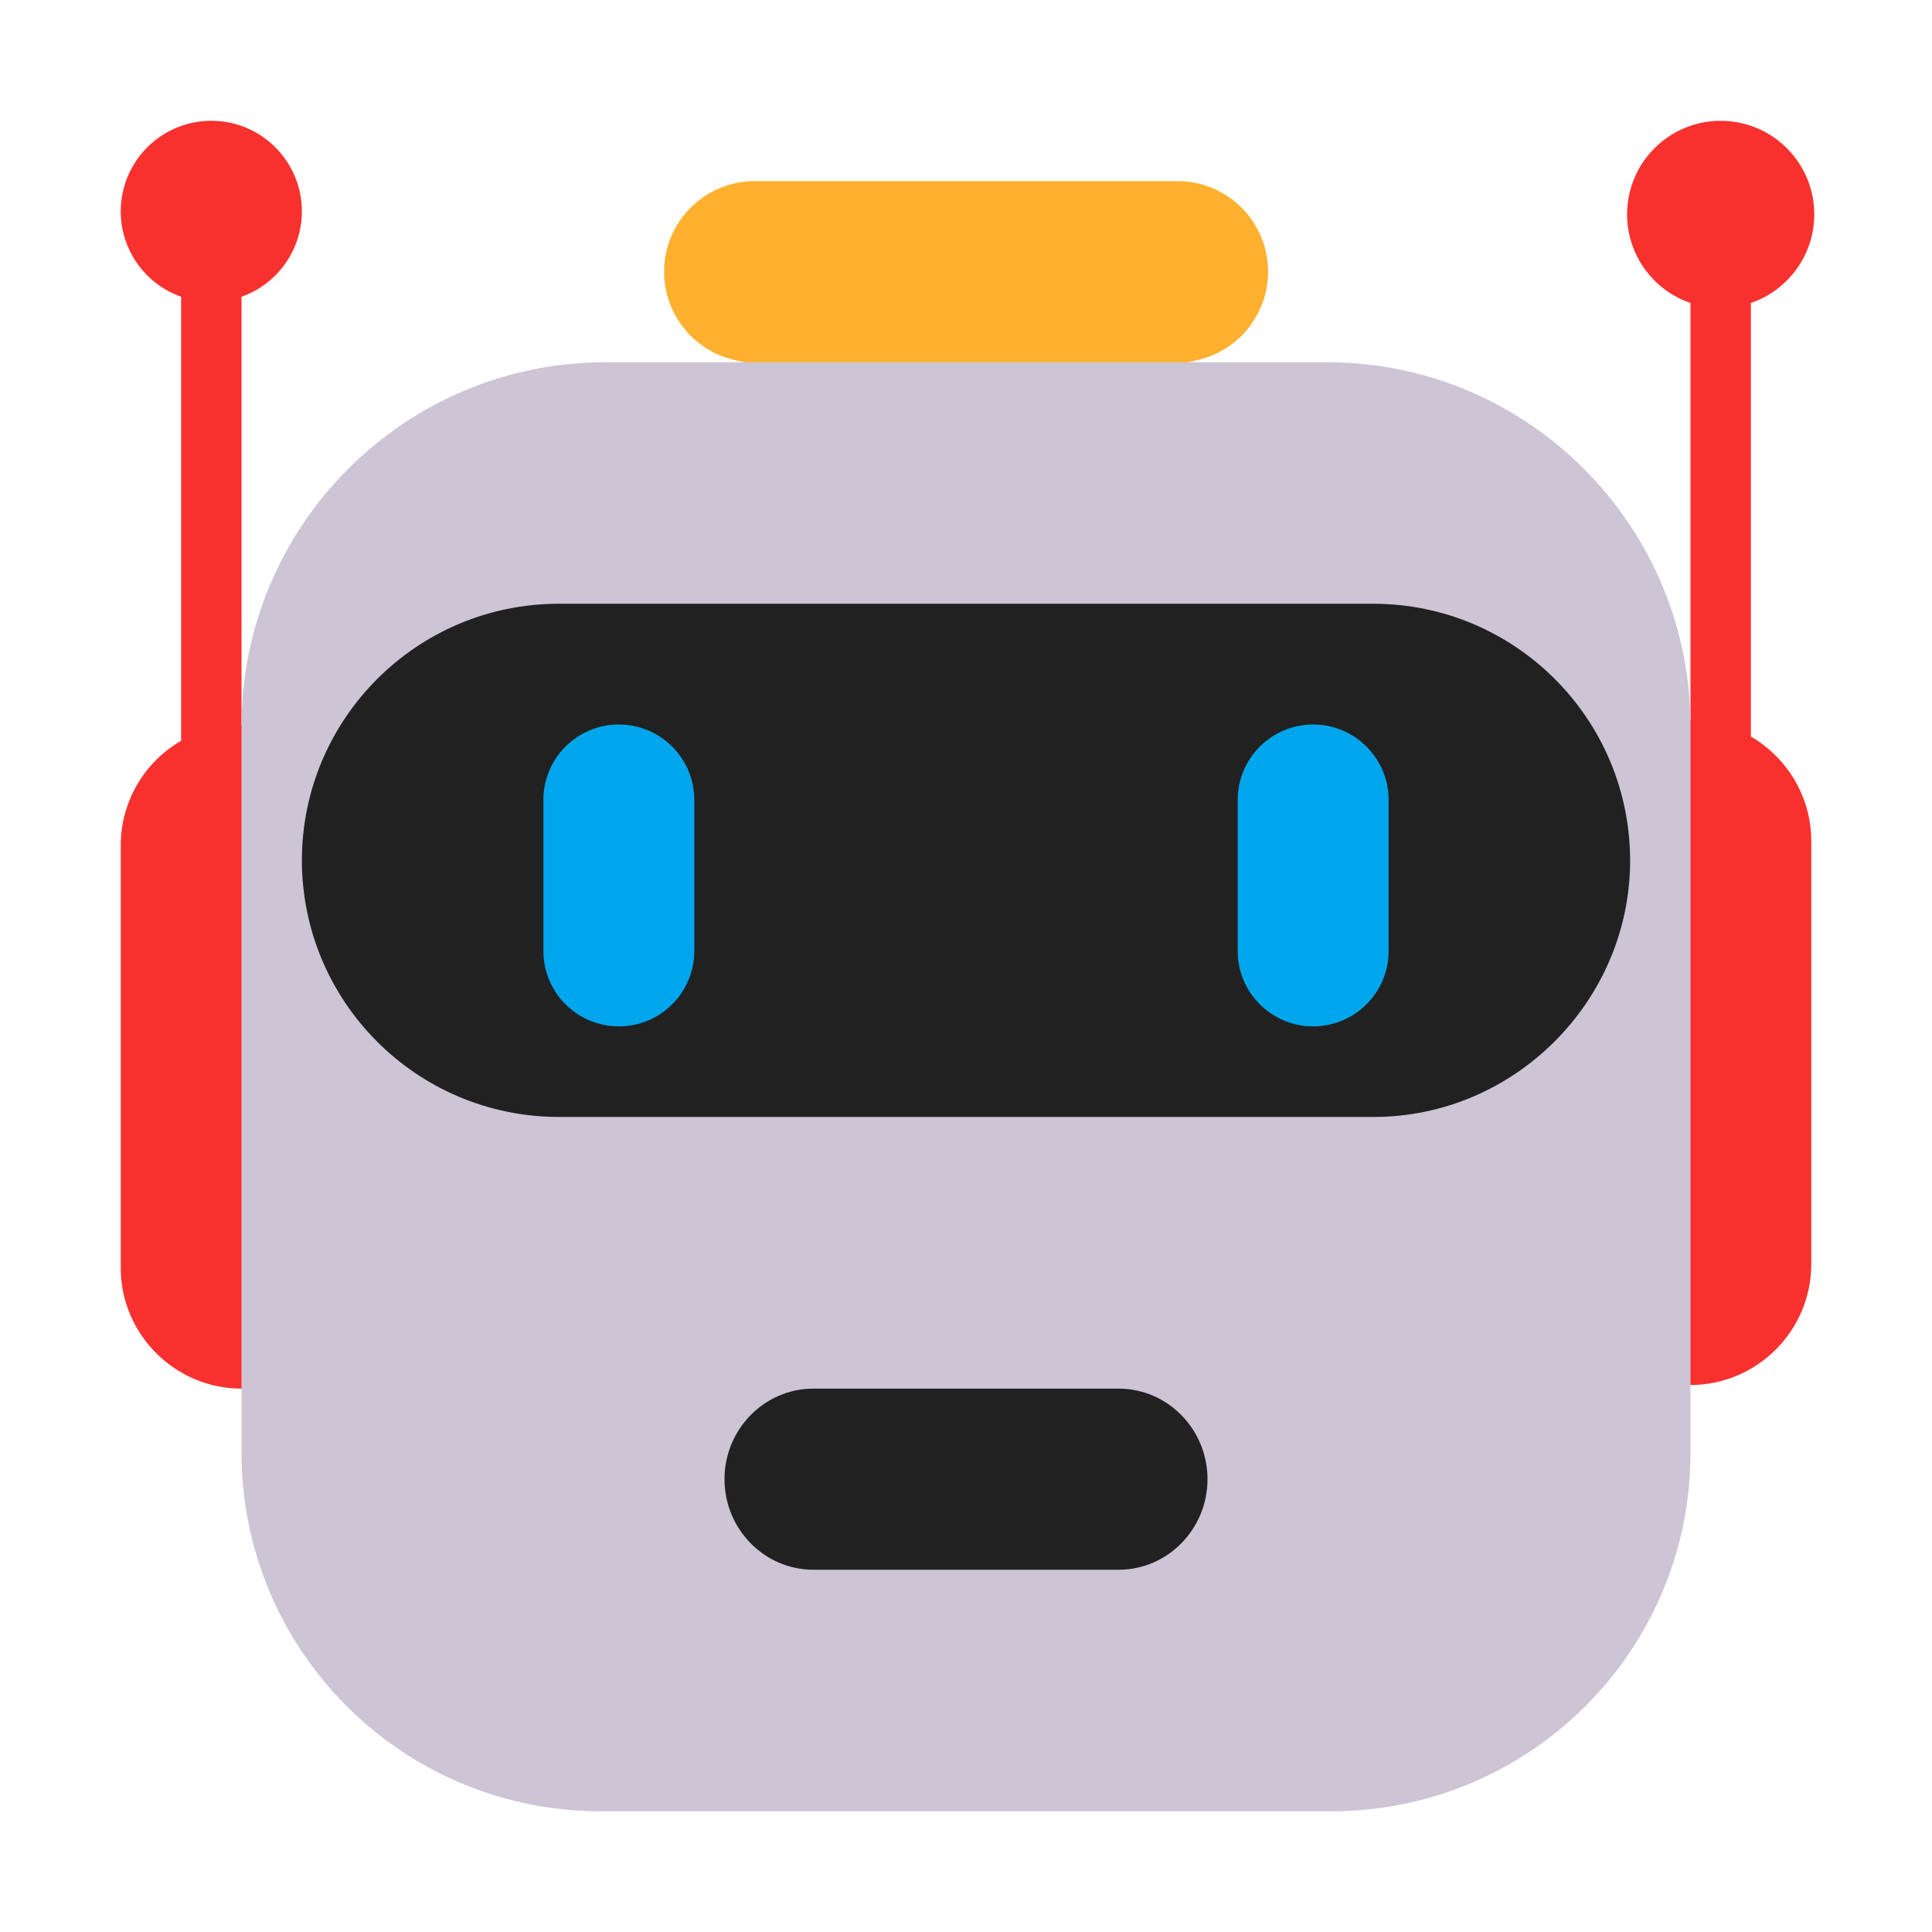
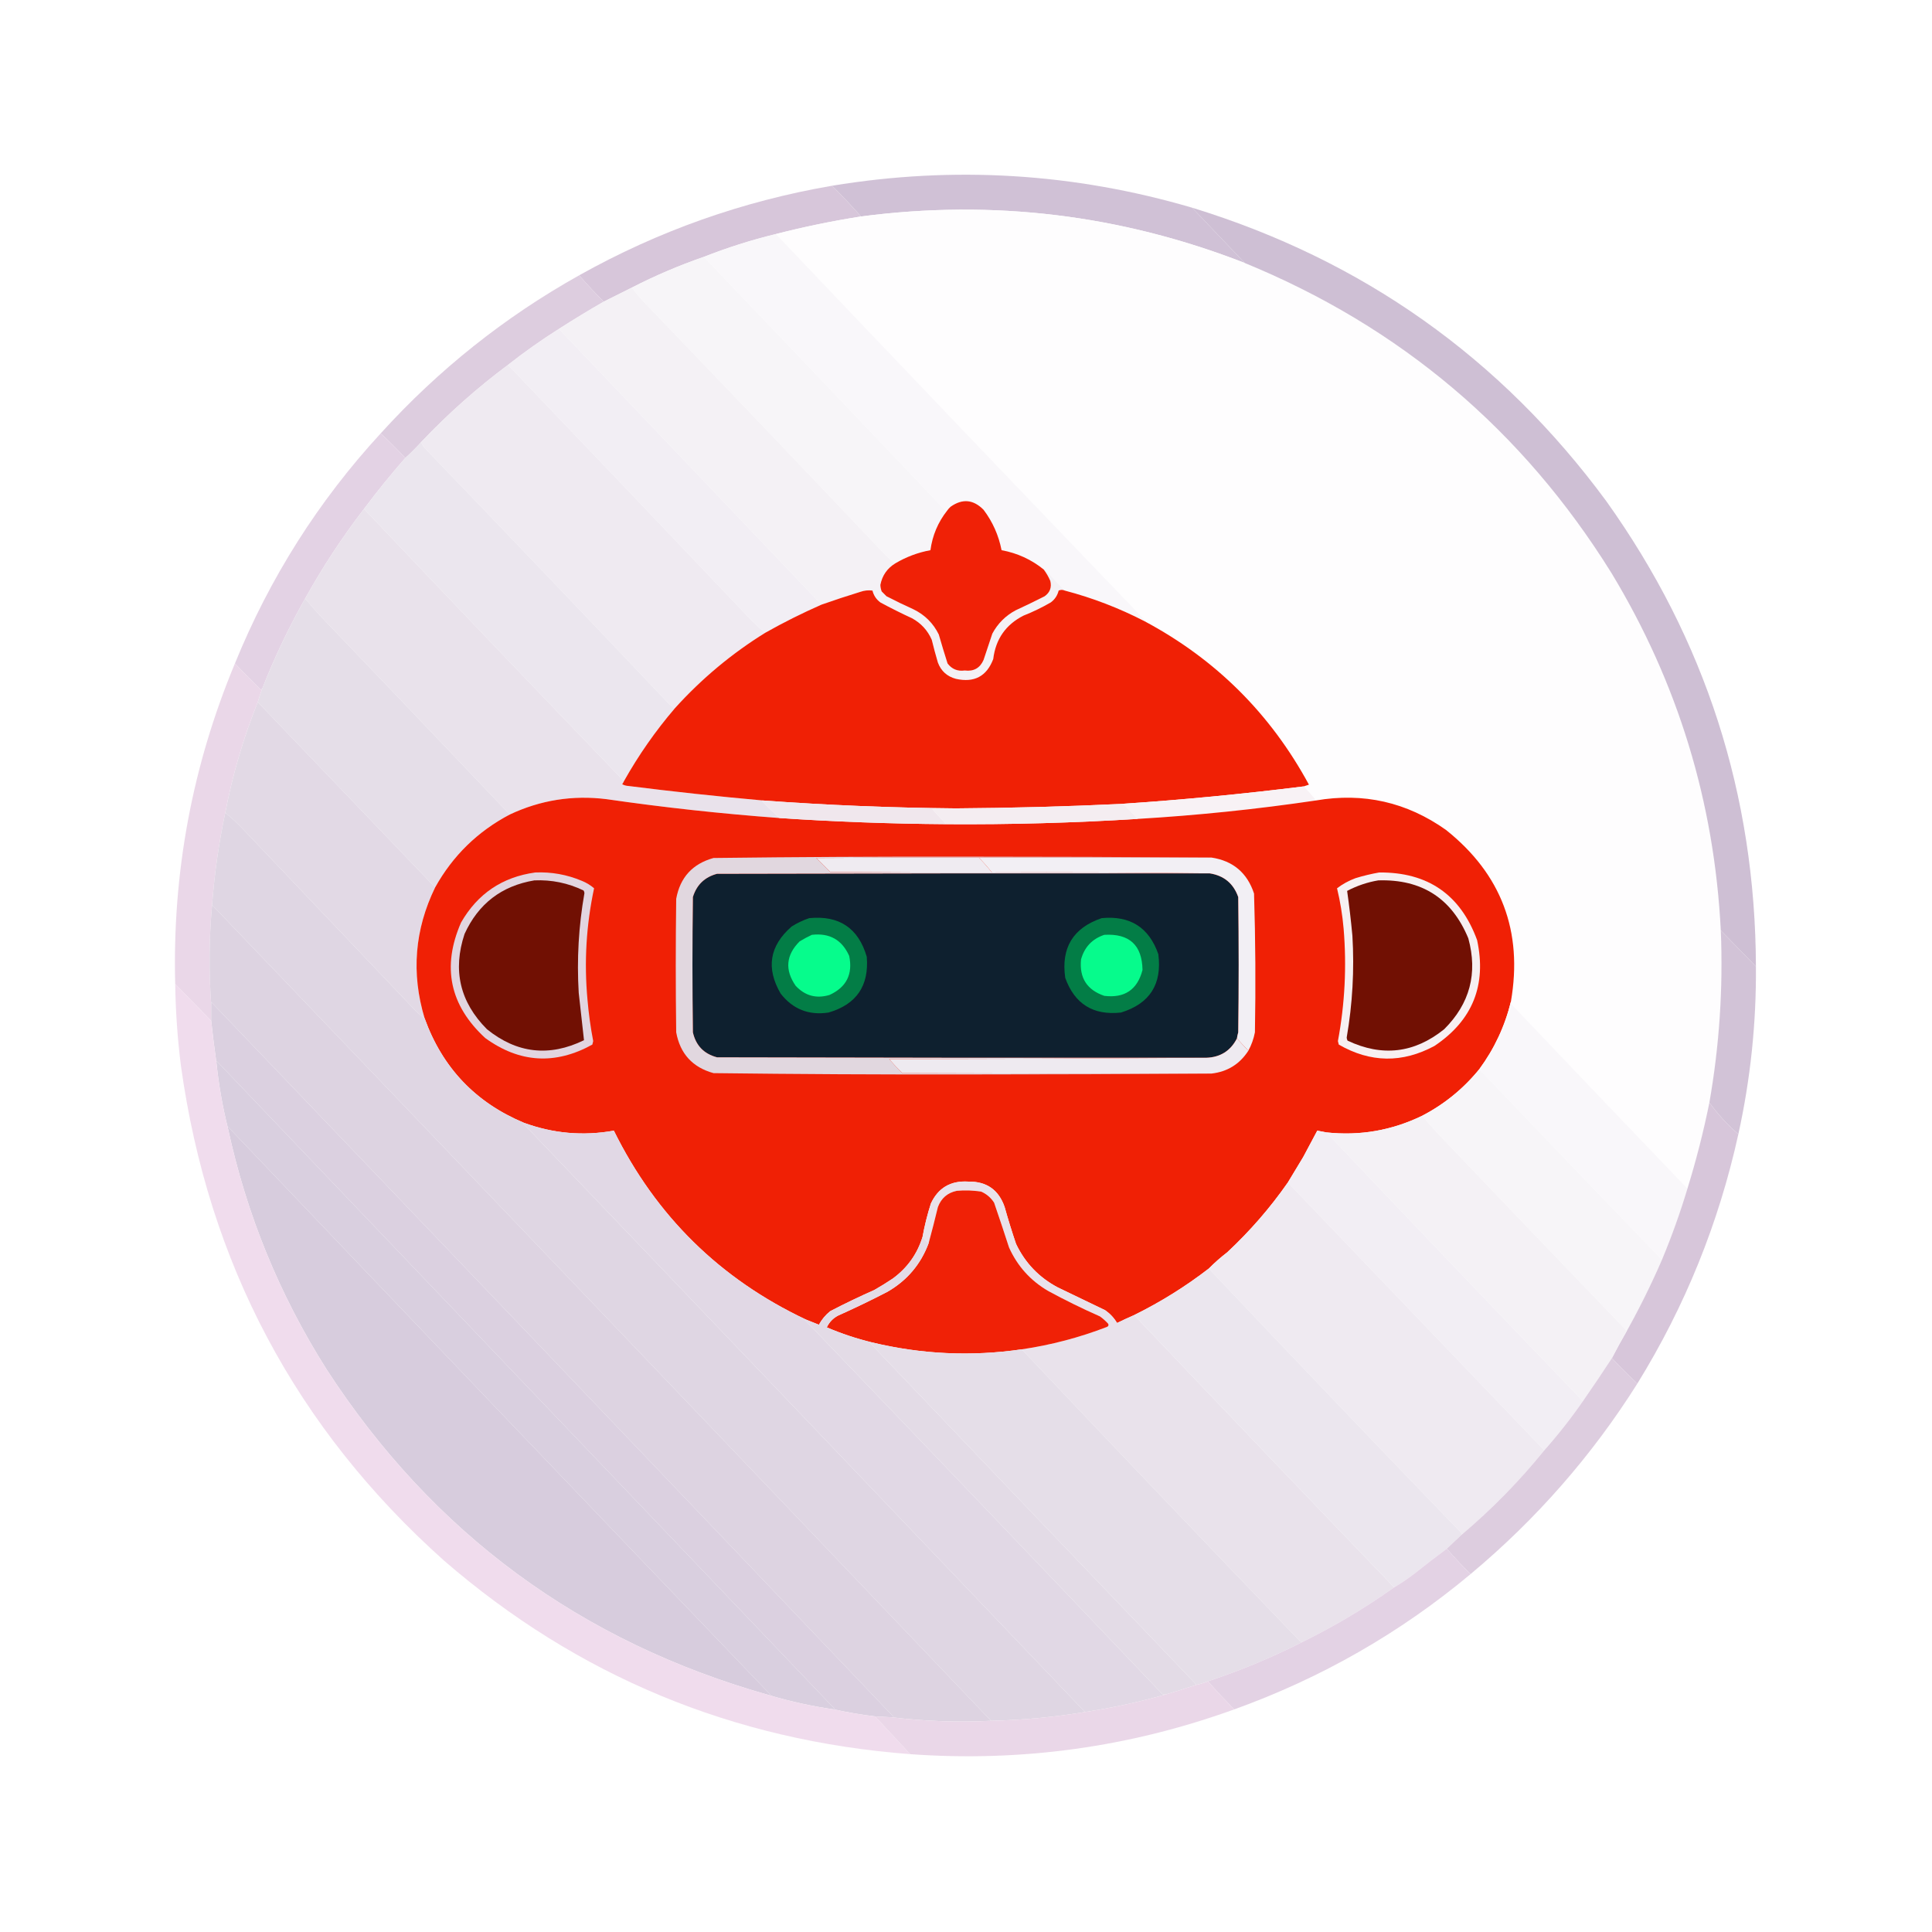
- <svg xmlns="http://www.w3.org/2000/svg" width="32" height="32" viewBox="0 0 32 32">
-   <g fill="none">
-     <path fill="#F8312F" d="M5 3.5a1.5 1.5 0 0 1-1 1.415V12l2.16 5.487L4 23c-1.1 0-2-.9-2-1.998v-7.004a2 2 0 0 1 1-1.728V4.915A1.5 1.5 0 1 1 5 3.5Zm25.05.05c0 .681-.44 1.26-1.05 1.468V12.2c.597.347 1 .994 1 1.73v7.01c0 1.1-.9 2-2 2l-2.94-5.68L28 11.93V5.018a1.55 1.55 0 1 1 2.05-1.468Z" />
-     <path fill="#FFB02E" d="M11 4.5A1.5 1.5 0 0 1 12.5 3h7a1.5 1.5 0 0 1 .43 2.938c-.277.082-.57.104-.847.186l-3.053.904l-3.12-.908c-.272-.08-.56-.1-.832-.18A1.5 1.5 0 0 1 11 4.5Z" />
-     <path fill="#CDC4D6" d="M22.05 30H9.95C6.66 30 4 27.34 4 24.05V12.03C4 8.7 6.7 6 10.03 6h11.95C25.3 6 28 8.7 28 12.03v12.03c0 3.28-2.66 5.94-5.95 5.94Z" />
-     <path fill="#212121" d="M9.247 18.5h13.506c2.33 0 4.247-1.919 4.247-4.25A4.257 4.257 0 0 0 22.753 10H9.247A4.257 4.257 0 0 0 5 14.25a4.257 4.257 0 0 0 4.247 4.25Zm4.225 7.5h5.056C19.34 26 20 25.326 20 24.5s-.66-1.5-1.472-1.5h-5.056C12.66 23 12 23.674 12 24.5s.66 1.5 1.472 1.5Z" />
-     <path fill="#00A6ED" d="M10.25 12C9.56 12 9 12.56 9 13.25v2.5a1.25 1.25 0 1 0 2.5 0v-2.5c0-.69-.56-1.25-1.25-1.25Zm11.5 0c-.69 0-1.25.56-1.25 1.25v2.5a1.25 1.25 0 1 0 2.5 0v-2.5c0-.69-.56-1.25-1.25-1.25Z" />
+ <svg xmlns="http://www.w3.org/2000/svg" version="1.1" width="2200px" height="2200px" style="shape-rendering:geometricPrecision; text-rendering:geometricPrecision; image-rendering:optimizeQuality; fill-rule:evenodd; clip-rule:evenodd">
+   <g>
+     <path style="opacity:0.99" fill="#d0c1d6" d="M 1357.5,236.5 C 1377.5,257.5 1397.5,278.5 1417.5,299.5C 1276.45,244.493 1130.78,226.827 980.5,246.5C 969.866,234.531 958.866,222.865 947.5,211.5C 1086.13,188.655 1222.8,196.988 1357.5,236.5 Z" />
+   </g>
+   <g>
+     <path style="opacity:0.989" fill="#d7c6da" d="M 947.5,211.5 C 958.866,222.865 969.866,234.531 980.5,246.5C 947.843,251.623 915.51,258.29 883.5,266.5C 855.468,273.334 828.135,282.001 801.5,292.5C 773.355,302.217 746.021,313.883 719.5,327.5C 708.833,332.833 698.167,338.167 687.5,343.5C 677.828,333.827 668.494,323.827 659.5,313.5C 749.553,263.036 845.553,229.036 947.5,211.5 Z" />
+   </g>
+   <g>
+     <path style="opacity:1" fill="#fefdfe" d="M 1417.5,299.5 C 1594.73,372.238 1733.9,489.904 1835,652.5C 1910.62,777.551 1952.12,913.217 1959.5,1059.5C 1962.21,1125.31 1957.88,1190.64 1946.5,1255.5C 1939.84,1288.51 1931.5,1321.17 1921.5,1353.5C 1854.53,1283.7 1787.7,1213.7 1721,1143.5C 1720.52,1142.55 1720.35,1141.55 1720.5,1140.5C 1734.33,1060.46 1709.66,995.293 1646.5,945C 1601.9,913.394 1552.57,902.228 1498.5,911.5C 1494.21,905.871 1489.54,900.537 1484.5,895.5C 1486.37,894.835 1488.37,894.169 1490.5,893.5C 1446.76,812.76 1384.43,750.76 1303.5,707.5C 1303.63,706.761 1303.46,706.094 1303,705.5C 1162.7,559.517 1022.87,413.184 883.5,266.5C 915.51,258.29 947.843,251.623 980.5,246.5C 1130.78,226.827 1276.45,244.493 1417.5,299.5 Z" />
+   </g>
+   <g>
+     <path style="opacity:0.986" fill="#cdbed3" d="M 1357.5,236.5 C 1551.7,296.131 1708.87,407.464 1829,570.5C 1941.98,728.635 1998.82,905.301 1999.5,1100.5C 1986.17,1086.83 1972.83,1073.17 1959.5,1059.5C 1952.12,913.217 1910.62,777.551 1835,652.5C 1733.9,489.904 1594.73,372.238 1417.5,299.5C 1397.5,278.5 1377.5,257.5 1357.5,236.5 Z" />
+   </g>
+   <g>
+     <path style="opacity:1" fill="#f9f7fa" d="M 883.5,266.5 C 1022.87,413.184 1162.7,559.517 1303,705.5C 1303.46,706.094 1303.63,706.761 1303.5,707.5C 1274.47,692.489 1244.14,680.823 1212.5,672.5C 1204.51,664.338 1196.67,656.005 1189,647.5C 1188.6,647.728 1188.43,648.062 1188.5,648.5C 1174.44,637.137 1158.44,629.803 1140.5,626.5C 1137.17,609.51 1130.33,594.177 1120,580.5C 1108.42,568.716 1095.92,567.55 1082.5,577C 1080.96,578.371 1079.63,579.871 1078.5,581.5C 1075.61,580.118 1073.11,578.118 1071,575.5C 981.328,480.995 891.494,386.661 801.5,292.5C 828.135,282.001 855.468,273.334 883.5,266.5 Z" />
+   </g>
+   <g>
+     <path style="opacity:1" fill="#f7f5f8" d="M 801.5,292.5 C 891.494,386.661 981.328,480.995 1071,575.5C 1073.11,578.118 1075.61,580.118 1078.5,581.5C 1068.1,594.694 1061.76,609.694 1059.5,626.5C 1045.25,629.138 1031.92,634.138 1019.5,641.5C 1013.93,637.433 1008.76,632.766 1004,627.5C 913.031,531.53 821.698,435.864 730,340.5C 726.263,336.273 722.763,331.94 719.5,327.5C 746.021,313.883 773.355,302.217 801.5,292.5 Z" />
+   </g>
+   <g>
+     <path style="opacity:0.987" fill="#ddccdf" d="M 659.5,313.5 C 668.494,323.827 677.828,333.827 687.5,343.5C 670.237,353.436 653.237,363.77 636.5,374.5C 616.427,387.196 597.094,400.862 578.5,415.5C 543.115,441.869 510.115,471.203 479.5,503.5C 473.86,509.806 467.86,515.806 461.5,521.5C 452.527,511.86 443.194,502.527 433.5,493.5C 499.251,421.041 574.584,361.041 659.5,313.5 Z" />
+   </g>
+   <g>
+     <path style="opacity:1" fill="#f4f1f5" d="M 719.5,327.5 C 722.763,331.94 726.263,336.273 730,340.5C 821.698,435.864 913.031,531.53 1004,627.5C 1008.76,632.766 1013.93,637.433 1019.5,641.5C 1010.25,647.167 1004.58,655.333 1002.5,666C 1002.57,668.591 1003.07,671.091 1004,673.5C 1005.83,675.333 1007.67,677.167 1009.5,679C 1019.68,684.256 1030.01,689.256 1040.5,694C 1053.24,700.281 1062.74,709.781 1069,722.5C 1072.18,733.574 1075.52,744.574 1079,755.5C 1083.9,761.968 1090.4,764.635 1098.5,763.5C 1108.76,764.791 1115.93,760.791 1120,751.5C 1123.33,741.483 1126.67,731.483 1130,721.5C 1136.17,710 1145,701.167 1156.5,695C 1167.62,689.852 1178.62,684.519 1189.5,679C 1195.61,674.667 1197.78,668.834 1196,661.5C 1194.01,656.845 1191.51,652.511 1188.5,648.5C 1188.43,648.062 1188.6,647.728 1189,647.5C 1196.67,656.005 1204.51,664.338 1212.5,672.5C 1210.14,671.425 1207.81,671.425 1205.5,672.5C 1204.12,678.085 1201.12,682.585 1196.5,686C 1186.55,691.763 1176.21,696.763 1165.5,701C 1145.27,711.265 1133.77,727.765 1131,750.5C 1123.52,770.16 1109.36,777.66 1088.5,773C 1078.5,770.33 1071.66,764.163 1068,754.5C 1065.46,745.909 1063.12,737.242 1061,728.5C 1056.28,717.778 1048.78,709.611 1038.5,704C 1026.29,698.377 1014.29,692.377 1002.5,686C 997.875,682.585 994.875,678.085 993.5,672.5C 988.807,671.863 984.14,672.363 979.5,674C 964.699,678.545 950.032,683.378 935.5,688.5C 835.833,583.833 736.167,479.167 636.5,374.5C 653.237,363.77 670.237,353.436 687.5,343.5C 698.167,338.167 708.833,332.833 719.5,327.5 Z" />
+   </g>
+   <g>
+     <path style="opacity:1" fill="#f2eef4" d="M 636.5,374.5 C 736.167,479.167 835.833,583.833 935.5,688.5C 913.617,698.108 892.283,708.775 871.5,720.5C 864.59,715.096 858.09,709.096 852,702.5C 760.994,606.661 669.828,510.995 578.5,415.5C 597.094,400.862 616.427,387.196 636.5,374.5 Z" />
+   </g>
+   <g>
+     <path style="opacity:1" fill="#efeaf1" d="M 578.5,415.5 C 669.828,510.995 760.994,606.661 852,702.5C 858.09,709.096 864.59,715.096 871.5,720.5C 833.246,744.175 798.912,772.842 768.5,806.5C 764.598,804.107 761.098,801.107 758,797.5C 666.698,701.197 575.031,605.197 483,509.5C 481.579,507.595 480.412,505.595 479.5,503.5C 510.115,471.203 543.115,441.869 578.5,415.5 Z" />
+   </g>
+   <g>
+     <path style="opacity:0.987" fill="#e3d1e4" d="M 433.5,493.5 C 443.194,502.527 452.527,511.86 461.5,521.5C 445.075,540.254 429.409,559.587 414.5,579.5C 389.694,611.752 367.361,645.752 347.5,681.5C 328.777,714.615 312.444,748.948 298.5,784.5C 297.883,784.611 297.383,784.944 297,785.5C 286.937,775.605 277.104,765.605 267.5,755.5C 307.279,657.855 362.613,570.522 433.5,493.5 Z" />
+   </g>
+   <g>
+     <path style="opacity:1" fill="#ebe6ee" d="M 479.5,503.5 C 480.412,505.595 481.579,507.595 483,509.5C 575.031,605.197 666.698,701.197 758,797.5C 761.098,801.107 764.598,804.107 768.5,806.5C 746.457,832.244 727.124,859.91 710.5,889.5C 611.496,786.496 512.83,683.163 414.5,579.5C 429.409,559.587 445.075,540.254 461.5,521.5C 467.86,515.806 473.86,509.806 479.5,503.5 Z" />
+   </g>
+   <g>
+     <path style="opacity:1" fill="#f02106" d="M 1188.5,648.5 C 1191.51,652.511 1194.01,656.845 1196,661.5C 1197.78,668.834 1195.61,674.667 1189.5,679C 1178.62,684.519 1167.62,689.852 1156.5,695C 1145,701.167 1136.17,710 1130,721.5C 1126.67,731.483 1123.33,741.483 1120,751.5C 1115.93,760.791 1108.76,764.791 1098.5,763.5C 1090.4,764.635 1083.9,761.968 1079,755.5C 1075.52,744.574 1072.18,733.574 1069,722.5C 1062.74,709.781 1053.24,700.281 1040.5,694C 1030.01,689.256 1019.68,684.256 1009.5,679C 1007.67,677.167 1005.83,675.333 1004,673.5C 1003.07,671.091 1002.57,668.591 1002.5,666C 1004.58,655.333 1010.25,647.167 1019.5,641.5C 1031.92,634.138 1045.25,629.138 1059.5,626.5C 1061.76,609.694 1068.1,594.694 1078.5,581.5C 1079.63,579.871 1080.96,578.371 1082.5,577C 1095.92,567.55 1108.42,568.716 1120,580.5C 1130.33,594.177 1137.17,609.51 1140.5,626.5C 1158.44,629.803 1174.44,637.137 1188.5,648.5 Z" />
+   </g>
+   <g>
+     <path style="opacity:1" fill="#e9e2eb" d="M 414.5,579.5 C 512.83,683.163 611.496,786.496 710.5,889.5C 709.972,890.721 709.305,891.887 708.5,893C 710.623,894.194 712.957,894.86 715.5,895C 766.547,901.445 817.547,906.945 868.5,911.5C 868.062,911.435 867.728,911.601 867.5,912C 874.14,918.81 880.806,925.31 887.5,931.5C 821.581,926.639 755.914,919.472 690.5,910C 652.104,905.246 615.437,911.079 580.5,927.5C 508.537,851.702 436.371,776.036 364,700.5C 358.268,694.275 352.768,687.942 347.5,681.5C 367.361,645.752 389.694,611.752 414.5,579.5 Z" />
+   </g>
+   <g>
+     <path style="opacity:1" fill="#f02005" d="M 1212.5,672.5 C 1244.14,680.823 1274.47,692.489 1303.5,707.5C 1384.43,750.76 1446.76,812.76 1490.5,893.5C 1488.37,894.169 1486.37,894.835 1484.5,895.5C 1414.9,904.221 1345.23,910.888 1275.5,915.5C 1213.2,918.436 1150.87,920.103 1088.5,920.5C 1015.23,919.88 941.894,916.88 868.5,911.5C 817.547,906.945 766.547,901.445 715.5,895C 712.957,894.86 710.623,894.194 708.5,893C 709.305,891.887 709.972,890.721 710.5,889.5C 727.124,859.91 746.457,832.244 768.5,806.5C 798.912,772.842 833.246,744.175 871.5,720.5C 892.283,708.775 913.617,698.108 935.5,688.5C 950.032,683.378 964.699,678.545 979.5,674C 984.14,672.363 988.807,671.863 993.5,672.5C 994.875,678.085 997.875,682.585 1002.5,686C 1014.29,692.377 1026.29,698.377 1038.5,704C 1048.78,709.611 1056.28,717.778 1061,728.5C 1063.12,737.242 1065.46,745.909 1068,754.5C 1071.66,764.163 1078.5,770.33 1088.5,773C 1109.36,777.66 1123.52,770.16 1131,750.5C 1133.77,727.765 1145.27,711.265 1165.5,701C 1176.21,696.763 1186.55,691.763 1196.5,686C 1201.12,682.585 1204.12,678.085 1205.5,672.5C 1207.81,671.425 1210.14,671.425 1212.5,672.5 Z" />
+   </g>
+   <g>
+     <path style="opacity:1" fill="#e5dee8" d="M 347.5,681.5 C 352.768,687.942 358.268,694.275 364,700.5C 436.371,776.036 508.537,851.702 580.5,927.5C 543.937,946.729 515.604,974.396 495.5,1010.5C 428.167,940.167 360.833,869.833 293.5,799.5C 294.965,794.438 296.632,789.438 298.5,784.5C 312.444,748.948 328.777,714.615 347.5,681.5 Z" />
+   </g>
+   <g>
+     <path style="opacity:1" fill="#e2d9e5" d="M 293.5,799.5 C 360.833,869.833 428.167,940.167 495.5,1010.5C 472.109,1058.56 468.109,1108.23 483.5,1159.5C 478.53,1156.07 473.697,1151.74 469,1146.5C 405.333,1079.5 341.667,1012.5 278,945.5C 271.244,938.239 264.078,931.572 256.5,925.5C 264.84,882.105 277.173,840.105 293.5,799.5 Z" />
+   </g>
+   <g>
+     <path style="opacity:0.99" fill="#ead7e8" d="M 267.5,755.5 C 277.104,765.605 286.937,775.605 297,785.5C 297.383,784.944 297.883,784.611 298.5,784.5C 296.632,789.438 294.965,794.438 293.5,799.5C 277.173,840.105 264.84,882.105 256.5,925.5C 249.172,960.128 244.172,995.128 241.5,1030.5C 238.067,1068.29 237.734,1105.96 240.5,1143.5C 240.5,1149.83 240.5,1156.17 240.5,1162.5C 226.833,1148.5 213.167,1134.5 199.5,1120.5C 196.199,993.972 218.865,872.305 267.5,755.5 Z" />
+   </g>
+   <g>
+     <path style="opacity:1" fill="#f8f2f5" d="M 1484.5,895.5 C 1489.54,900.537 1494.21,905.871 1498.5,911.5C 1431.17,921.466 1363.51,928.466 1295.5,932.5C 1290.37,926.869 1285.04,921.369 1279.5,916C 1278.21,915.51 1276.87,915.343 1275.5,915.5C 1345.23,910.888 1414.9,904.221 1484.5,895.5 Z" />
+   </g>
+   <g>
+     <path style="opacity:1" fill="#f02005" d="M 887.5,931.5 C 950.761,935.728 1014.09,938.061 1077.5,938.5C 1150.24,939.003 1222.9,937.003 1295.5,932.5C 1363.51,928.466 1431.17,921.466 1498.5,911.5C 1552.57,902.228 1601.9,913.394 1646.5,945C 1709.66,995.293 1734.33,1060.46 1720.5,1140.5C 1713.65,1168.53 1701.65,1194.2 1684.5,1217.5C 1666.44,1239.68 1644.77,1257.35 1619.5,1270.5C 1585.05,1287.25 1548.72,1293.59 1510.5,1289.5C 1507,1288.87 1503.5,1288.2 1500,1287.5C 1494.67,1297.5 1489.33,1307.5 1484,1317.5C 1478.14,1327.22 1472.31,1336.89 1466.5,1346.5C 1446.47,1375.26 1423.47,1401.76 1397.5,1426C 1390.05,1431.71 1383.05,1437.88 1376.5,1444.5C 1350.04,1464.91 1321.71,1482.58 1291.5,1497.5C 1284.95,1500.36 1278.45,1503.36 1272,1506.5C 1268.55,1500.71 1264.05,1495.88 1258.5,1492C 1240.53,1483.35 1222.53,1474.68 1204.5,1466C 1183.22,1454.72 1167.39,1438.22 1157,1416.5C 1152.29,1402.64 1147.96,1388.64 1144,1374.5C 1137.26,1354.87 1123.43,1345.2 1102.5,1345.5C 1082.47,1344.3 1068.31,1352.64 1060,1370.5C 1056.01,1382.98 1052.84,1395.64 1050.5,1408.5C 1044.45,1428.06 1033.12,1443.89 1016.5,1456C 1009.67,1460.58 1002.67,1464.92 995.5,1469C 978.559,1476.47 961.892,1484.47 945.5,1493C 940.117,1497.25 935.783,1502.42 932.5,1508.5C 927.476,1506.49 922.476,1504.49 917.5,1502.5C 819.795,1456.3 746.962,1384.63 699,1287.5C 664.044,1293.76 629.878,1290.76 596.5,1278.5C 541.394,1255.39 503.727,1215.73 483.5,1159.5C 468.109,1108.23 472.109,1058.56 495.5,1010.5C 515.604,974.396 543.937,946.729 580.5,927.5C 615.437,911.079 652.104,905.246 690.5,910C 755.914,919.472 821.581,926.639 887.5,931.5 Z" />
+   </g>
+   <g>
+     <path style="opacity:1" fill="#f0e7ed" d="M 868.5,911.5 C 941.894,916.88 1015.23,919.88 1088.5,920.5C 1079.49,920.334 1070.49,920.5 1061.5,921C 1066.67,927.003 1072,932.837 1077.5,938.5C 1014.09,938.061 950.761,935.728 887.5,931.5C 880.806,925.31 874.14,918.81 867.5,912C 867.728,911.601 868.062,911.435 868.5,911.5 Z" />
+   </g>
+   <g>
+     <path style="opacity:1" fill="#f4edf1" d="M 1275.5,915.5 C 1276.87,915.343 1278.21,915.51 1279.5,916C 1285.04,921.369 1290.37,926.869 1295.5,932.5C 1222.9,937.003 1150.24,939.003 1077.5,938.5C 1072,932.837 1066.67,927.003 1061.5,921C 1070.49,920.5 1079.49,920.334 1088.5,920.5C 1150.87,920.103 1213.2,918.436 1275.5,915.5 Z" />
+   </g>
+   <g>
+     <path style="opacity:1" fill="#dfd6e3" d="M 256.5,925.5 C 264.078,931.572 271.244,938.239 278,945.5C 341.667,1012.5 405.333,1079.5 469,1146.5C 473.697,1151.74 478.53,1156.07 483.5,1159.5C 503.727,1215.73 541.394,1255.39 596.5,1278.5C 596.062,1278.43 595.728,1278.6 595.5,1279C 809.037,1502.37 1022.37,1725.87 1235.5,1949.5C 1200.09,1955.36 1164.42,1958.69 1128.5,1959.5C 833.17,1649.5 537.504,1339.84 241.5,1030.5C 244.172,995.128 249.172,960.128 256.5,925.5 Z" />
+   </g>
+   <g>
+     <path style="opacity:1" fill="#efebf1" d="M 1114.5,976.5 C 1119.87,981.87 1124.87,987.537 1129.5,993.5C 1068.17,993.667 1006.83,993.5 945.5,993C 940.167,987.667 934.833,982.333 929.5,977C 991.166,976.5 1052.83,976.333 1114.5,976.5 Z" />
+   </g>
+   <g>
+     <path style="opacity:1" fill="#0e202f" d="M 1377.5,994.5 C 1393.73,997.029 1404.56,1006.03 1410,1021.5C 1410.67,1072.83 1410.67,1124.17 1410,1175.5C 1409.34,1177.81 1408.84,1180.15 1408.5,1182.5C 1401.26,1196.63 1389.59,1203.97 1373.5,1204.5C 1187.83,1204.67 1002.17,1204.5 816.5,1204C 801.555,1200.06 792.389,1190.56 789,1175.5C 788.333,1124.17 788.333,1072.83 789,1021.5C 793.265,1007.57 802.432,998.735 816.5,995C 1003.5,994.5 1190.5,994.333 1377.5,994.5 Z" />
+   </g>
+   <g>
+     <path style="opacity:1" fill="#ddd3e1" d="M 241.5,1030.5 C 537.504,1339.84 833.17,1649.5 1128.5,1959.5C 1090.59,1961.35 1052.92,1960.02 1015.5,1955.5C 1016.24,1955.63 1016.91,1955.46 1017.5,1955C 759.031,1683.53 500.198,1412.36 241,1141.5C 240.536,1142.09 240.369,1142.76 240.5,1143.5C 237.734,1105.96 238.067,1068.29 241.5,1030.5 Z" />
+   </g>
+   <g>
+     <path style="opacity:1" fill="#037d46" d="M 921.5,1045.5 C 955.629,1042.16 977.462,1056.83 987,1089.5C 989.728,1122.56 975.228,1143.73 943.5,1153C 921.051,1156.41 902.885,1149.24 889,1131.5C 872.05,1102.48 876.217,1076.98 901.5,1055C 907.863,1050.98 914.53,1047.82 921.5,1045.5 Z" />
+   </g>
+   <g>
+     <path style="opacity:1" fill="#037d46" d="M 1254.5,1045.5 C 1286.85,1042.39 1308.35,1056.05 1319,1086.5C 1323.44,1120.7 1309.27,1142.87 1276.5,1153C 1244.89,1156.45 1223.72,1143.29 1213,1113.5C 1208.11,1079.26 1221.94,1056.59 1254.5,1045.5 Z" />
+   </g>
+   <g>
+     <path style="opacity:1" fill="#f2eff4" d="M 1114.5,976.5 C 1202.83,976.5 1291.17,976.5 1379.5,976.5C 1404.06,980.225 1420.23,993.892 1428,1017.5C 1429.64,1070.13 1429.97,1122.8 1429,1175.5C 1427.58,1182.92 1425.08,1189.92 1421.5,1196.5C 1417.19,1191.86 1412.86,1187.19 1408.5,1182.5C 1408.84,1180.15 1409.34,1177.81 1410,1175.5C 1410.67,1124.17 1410.67,1072.83 1410,1021.5C 1404.56,1006.03 1393.73,997.029 1377.5,994.5C 1295,993.501 1212.34,993.167 1129.5,993.5C 1124.87,987.537 1119.87,981.87 1114.5,976.5 Z" />
+   </g>
+   <g>
+     <path style="opacity:0.991" fill="#d2c3d7" d="M 1959.5,1059.5 C 1972.83,1073.17 1986.17,1086.83 1999.5,1100.5C 2000.01,1164.94 1993.34,1228.61 1979.5,1291.5C 1967,1280.67 1956,1268.67 1946.5,1255.5C 1957.88,1190.64 1962.21,1125.31 1959.5,1059.5 Z" />
+   </g>
+   <g>
+     <path style="opacity:1" fill="#06fc8c" d="M 924.5,1064.5 C 944.638,1062.18 958.805,1070.18 967,1088.5C 971.302,1109.4 963.802,1124.23 944.5,1133C 929.459,1137.43 916.625,1133.93 906,1122.5C 893.494,1104.4 894.994,1087.57 910.5,1072C 915.101,1069.2 919.768,1066.7 924.5,1064.5 Z" />
+   </g>
+   <g>
+     <path style="opacity:1" fill="#06fb8c" d="M 1257.5,1064.5 C 1286,1062.84 1300.5,1076.17 1301,1104.5C 1295.18,1126.97 1280.68,1136.8 1257.5,1134C 1237.71,1127.26 1228.87,1113.43 1231,1092.5C 1234.92,1078.41 1243.75,1069.08 1257.5,1064.5 Z" />
+   </g>
+   <g>
+     <path style="opacity:1" fill="#e2d5e0" d="M 609.5,993.5 C 627.905,992.723 645.572,995.89 662.5,1003C 667.702,1005.09 672.369,1007.93 676.5,1011.5C 667.542,1053.41 665.042,1095.74 669,1138.5C 670.328,1154.29 672.495,1169.95 675.5,1185.5C 675.167,1186.83 674.833,1188.17 674.5,1189.5C 632.202,1212.86 591.535,1210.36 552.5,1182C 512.12,1144.77 502.953,1100.93 525,1050.5C 543.877,1017.65 572.043,998.651 609.5,993.5 Z" />
+   </g>
+   <g>
+     <path style="opacity:1" fill="#711003" d="M 608.5,1002.5 C 628.12,1001.66 646.787,1005.49 664.5,1014C 665.081,1014.89 665.415,1015.89 665.5,1017C 658.891,1054.56 656.724,1092.39 659,1130.5C 661.005,1148.54 663.005,1166.54 665,1184.5C 625.465,1203.74 588.631,1199.57 554.5,1172C 523.736,1141.11 515.236,1104.94 529,1063.5C 544.728,1029.06 571.228,1008.73 608.5,1002.5 Z" />
+   </g>
+   <g>
+     <path style="opacity:1" fill="#dbd0e0" d="M 1015.5,1955.5 C 1009.16,1955.23 1002.83,1954.9 996.5,1954.5C 980.586,1952.56 964.92,1949.9 949.5,1946.5C 949.938,1946.57 950.272,1946.4 950.5,1946C 716,1700.17 481.5,1454.33 247,1208.5C 246.536,1209.09 246.369,1209.76 246.5,1210.5C 244.244,1194.63 242.244,1178.63 240.5,1162.5C 240.5,1156.17 240.5,1149.83 240.5,1143.5C 240.369,1142.76 240.536,1142.09 241,1141.5C 500.198,1412.36 759.031,1683.53 1017.5,1955C 1016.91,1955.46 1016.24,1955.63 1015.5,1955.5 Z" />
+   </g>
+   <g>
+     <path style="opacity:1" fill="#f7f0f2" d="M 1570.5,993.5 C 1625.85,993.046 1663.02,1018.71 1682,1070.5C 1693.03,1121.77 1676.86,1161.93 1633.5,1191C 1596.85,1210.75 1560.52,1210.25 1524.5,1189.5C 1524.17,1188.17 1523.83,1186.83 1523.5,1185.5C 1531.42,1143.14 1533.59,1100.47 1530,1057.5C 1528.66,1041.96 1526.16,1026.63 1522.5,1011.5C 1528.86,1006.65 1535.86,1002.82 1543.5,1000C 1552.49,997.24 1561.49,995.074 1570.5,993.5 Z" />
+   </g>
+   <g>
+     <path style="opacity:1" fill="#711003" d="M 1569.5,1002.5 C 1619.03,1000.99 1653.19,1022.99 1672,1068.5C 1682.9,1108.41 1673.73,1142.91 1644.5,1172C 1610.59,1199.31 1573.92,1203.64 1534.5,1185C 1533.9,1183.94 1533.57,1182.77 1533.5,1181.5C 1540.14,1143.11 1542.31,1104.44 1540,1065.5C 1538.4,1048.4 1536.4,1031.4 1534,1014.5C 1545.3,1008.57 1557.13,1004.57 1569.5,1002.5 Z" />
+   </g>
+   <g>
+     <path style="opacity:1" fill="#f9f7fa" d="M 1720.5,1140.5 C 1720.35,1141.55 1720.52,1142.55 1721,1143.5C 1787.7,1213.7 1854.53,1283.7 1921.5,1353.5C 1913.22,1381.02 1903.55,1408.02 1892.5,1434.5C 1822.95,1362.4 1753.61,1290.07 1684.5,1217.5C 1701.65,1194.2 1713.65,1168.53 1720.5,1140.5 Z" />
+   </g>
+   <g>
+     <path style="opacity:1" fill="#e1d7df" d="M 1379.5,976.5 C 1291.17,976.5 1202.83,976.5 1114.5,976.5C 1052.83,976.333 991.166,976.5 929.5,977C 934.833,982.333 940.167,987.667 945.5,993C 1006.83,993.5 1068.17,993.667 1129.5,993.5C 1212.34,993.167 1295,993.501 1377.5,994.5C 1190.5,994.333 1003.5,994.5 816.5,995C 802.432,998.735 793.265,1007.57 789,1021.5C 788.333,1072.83 788.333,1124.17 789,1175.5C 792.389,1190.56 801.555,1200.06 816.5,1204C 1002.17,1204.5 1187.83,1204.67 1373.5,1204.5C 1253.33,1205.33 1133,1205.83 1012.5,1206C 1017.27,1211.52 1022.27,1216.86 1027.5,1222C 1144.83,1222.5 1262.17,1222.67 1379.5,1222.5C 1286,1223.17 1192.33,1223.5 1098.5,1223.5C 1003.13,1223.66 907.799,1223.16 812.5,1222C 788.616,1215.41 774.449,1199.91 770,1175.5C 769.333,1124.83 769.333,1074.17 770,1023.5C 774.438,999.133 788.605,983.633 812.5,977C 907.799,975.839 1003.13,975.339 1098.5,975.5C 1192.33,975.5 1286,975.833 1379.5,976.5 Z" />
+   </g>
+   <g>
+     <path style="opacity:1" fill="#eeeaf0" d="M 1408.5,1182.5 C 1412.86,1187.19 1417.19,1191.86 1421.5,1196.5C 1411.67,1211.75 1397.67,1220.42 1379.5,1222.5C 1262.17,1222.67 1144.83,1222.5 1027.5,1222C 1022.27,1216.86 1017.27,1211.52 1012.5,1206C 1133,1205.83 1253.33,1205.33 1373.5,1204.5C 1389.59,1203.97 1401.26,1196.63 1408.5,1182.5 Z" />
+   </g>
+   <g>
+     <path style="opacity:1" fill="#d9cfdf" d="M 949.5,1946.5 C 924.668,1942.94 900.334,1937.6 876.5,1930.5C 876.938,1930.57 877.272,1930.4 877.5,1930C 671.302,1714.8 465.469,1499.3 260,1283.5C 259.601,1283.73 259.435,1284.06 259.5,1284.5C 253.459,1260.26 249.126,1235.59 246.5,1210.5C 246.369,1209.76 246.536,1209.09 247,1208.5C 481.5,1454.33 716,1700.17 950.5,1946C 950.272,1946.4 949.938,1946.57 949.5,1946.5 Z" />
+   </g>
+   <g>
+     <path style="opacity:1" fill="#f7f5f8" d="M 1684.5,1217.5 C 1753.61,1290.07 1822.95,1362.4 1892.5,1434.5C 1880.48,1462.21 1867.14,1489.21 1852.5,1515.5C 1780.53,1440.7 1708.7,1365.7 1637,1290.5C 1630.94,1283.94 1625.1,1277.28 1619.5,1270.5C 1644.77,1257.35 1666.44,1239.68 1684.5,1217.5 Z" />
+   </g>
+   <g>
+     <path style="opacity:0.989" fill="#d7c6da" d="M 1946.5,1255.5 C 1956,1268.67 1967,1280.67 1979.5,1291.5C 1957.18,1392.83 1918.85,1487.49 1864.5,1575.5C 1854.47,1566.14 1844.81,1556.47 1835.5,1546.5C 1840.9,1536.03 1846.57,1525.7 1852.5,1515.5C 1867.14,1489.21 1880.48,1462.21 1892.5,1434.5C 1903.55,1408.02 1913.22,1381.02 1921.5,1353.5C 1931.5,1321.17 1939.84,1288.51 1946.5,1255.5 Z" />
+   </g>
+   <g>
+     <path style="opacity:1" fill="#f4f1f5" d="M 1619.5,1270.5 C 1625.1,1277.28 1630.94,1283.94 1637,1290.5C 1708.7,1365.7 1780.53,1440.7 1852.5,1515.5C 1846.57,1525.7 1840.9,1536.03 1835.5,1546.5C 1824.76,1562.97 1813.76,1579.3 1802.5,1595.5C 1704.83,1493.83 1607.5,1391.83 1510.5,1289.5C 1548.72,1293.59 1585.05,1287.25 1619.5,1270.5 Z" />
+   </g>
+   <g>
+     <path style="opacity:1" fill="#e1d8e5" d="M 596.5,1278.5 C 629.878,1290.76 664.044,1293.76 699,1287.5C 746.962,1384.63 819.795,1456.3 917.5,1502.5C 917.062,1502.43 916.728,1502.6 916.5,1503C 1052.53,1644.7 1188.2,1786.7 1323.5,1929C 1324.79,1929.49 1326.13,1929.66 1327.5,1929.5C 1297.37,1938.06 1266.7,1944.73 1235.5,1949.5C 1022.37,1725.87 809.037,1502.37 595.5,1279C 595.728,1278.6 596.062,1278.43 596.5,1278.5 Z" />
+   </g>
+   <g>
+     <path style="opacity:1" fill="#d7ccdd" d="M 876.5,1930.5 C 661.435,1869.95 493.268,1746.29 372,1559.5C 318.198,1474.62 280.698,1382.95 259.5,1284.5C 259.435,1284.06 259.601,1283.73 260,1283.5C 465.469,1499.3 671.302,1714.8 877.5,1930C 877.272,1930.4 876.938,1930.57 876.5,1930.5 Z" />
+   </g>
+   <g>
+     <path style="opacity:1" fill="#f2eef4" d="M 1510.5,1289.5 C 1607.5,1391.83 1704.83,1493.83 1802.5,1595.5C 1788.95,1615.05 1774.28,1633.72 1758.5,1651.5C 1661.14,1549.81 1563.81,1448.14 1466.5,1346.5C 1472.31,1336.89 1478.14,1327.22 1484,1317.5C 1489.33,1307.5 1494.67,1297.5 1500,1287.5C 1503.5,1288.2 1507,1288.87 1510.5,1289.5 Z" />
+   </g>
+   <g>
+     <path style="opacity:1" fill="#e9e2eb" d="M 1291.5,1497.5 C 1389.83,1601.16 1488.5,1704.5 1587.5,1807.5C 1554.69,1830.92 1520.02,1851.58 1483.5,1869.5C 1482.45,1869.65 1481.45,1869.48 1480.5,1869C 1374.26,1758.6 1268.6,1647.77 1163.5,1536.5C 1196.78,1531.6 1229.11,1523.1 1260.5,1511C 1262.16,1510.27 1262.66,1509.11 1262,1507.5C 1259.13,1504.3 1255.96,1501.46 1252.5,1499C 1232.4,1490.12 1212.74,1480.45 1193.5,1470C 1173.4,1458.23 1158.56,1441.73 1149,1420.5C 1143.48,1403.41 1137.81,1386.41 1132,1369.5C 1128.4,1363.9 1123.56,1359.73 1117.5,1357C 1108.22,1355.48 1098.89,1355.15 1089.5,1356C 1078.94,1358.22 1071.78,1364.39 1068,1374.5C 1064.69,1388.23 1061.19,1401.9 1057.5,1415.5C 1054.83,1413.5 1052.5,1411.17 1050.5,1408.5C 1052.84,1395.64 1056.01,1382.98 1060,1370.5C 1068.31,1352.64 1082.47,1344.3 1102.5,1345.5C 1123.43,1345.2 1137.26,1354.87 1144,1374.5C 1147.96,1388.64 1152.29,1402.64 1157,1416.5C 1167.39,1438.22 1183.22,1454.72 1204.5,1466C 1222.53,1474.68 1240.53,1483.35 1258.5,1492C 1264.05,1495.88 1268.55,1500.71 1272,1506.5C 1278.45,1503.36 1284.95,1500.36 1291.5,1497.5 Z" />
+   </g>
+   <g>
+     <path style="opacity:1" fill="#efeaf1" d="M 1466.5,1346.5 C 1563.81,1448.14 1661.14,1549.81 1758.5,1651.5C 1730.26,1686.41 1698.92,1718.41 1664.5,1747.5C 1664.63,1746.76 1664.46,1746.09 1664,1745.5C 1567.6,1645.6 1471.76,1545.27 1376.5,1444.5C 1383.05,1437.88 1390.05,1431.71 1397.5,1426C 1423.47,1401.76 1446.47,1375.26 1466.5,1346.5 Z" />
+   </g>
+   <g>
+     <path style="opacity:1" fill="#f02106" d="M 1163.5,1536.5 C 1105.99,1544.86 1048.99,1542.2 992.5,1528.5C 975.108,1524.26 958.108,1518.59 941.5,1511.5C 944.306,1505.53 948.639,1501.03 954.5,1498C 973.442,1489.53 992.108,1480.53 1010.5,1471C 1032.89,1458.11 1048.56,1439.61 1057.5,1415.5C 1061.19,1401.9 1064.69,1388.23 1068,1374.5C 1071.78,1364.39 1078.94,1358.22 1089.5,1356C 1098.89,1355.15 1108.22,1355.48 1117.5,1357C 1123.56,1359.73 1128.4,1363.9 1132,1369.5C 1137.81,1386.41 1143.48,1403.41 1149,1420.5C 1158.56,1441.73 1173.4,1458.23 1193.5,1470C 1212.74,1480.45 1232.4,1490.12 1252.5,1499C 1255.96,1501.46 1259.13,1504.3 1262,1507.5C 1262.66,1509.11 1262.16,1510.27 1260.5,1511C 1229.11,1523.1 1196.78,1531.6 1163.5,1536.5 Z" />
+   </g>
+   <g>
+     <path style="opacity:0.985" fill="#f0dced" d="M 199.5,1120.5 C 213.167,1134.5 226.833,1148.5 240.5,1162.5C 242.244,1178.63 244.244,1194.63 246.5,1210.5C 249.126,1235.59 253.459,1260.26 259.5,1284.5C 280.698,1382.95 318.198,1474.62 372,1559.5C 493.268,1746.29 661.435,1869.95 876.5,1930.5C 900.334,1937.6 924.668,1942.94 949.5,1946.5C 964.92,1949.9 980.586,1952.56 996.5,1954.5C 1009.83,1968.83 1023.17,1983.17 1036.5,1997.5C 834.589,1982.16 657.589,1908.66 505.5,1777C 337.147,1626.5 237.314,1438.67 206,1213.5C 202.127,1182.62 199.961,1151.62 199.5,1120.5 Z" />
+   </g>
+   <g>
+     <path style="opacity:1" fill="#ebe6ee" d="M 1376.5,1444.5 C 1471.76,1545.27 1567.6,1645.6 1664,1745.5C 1664.46,1746.09 1664.63,1746.76 1664.5,1747.5C 1658.83,1752.83 1653.17,1758.17 1647.5,1763.5C 1635.06,1772.76 1622.73,1782.26 1610.5,1792C 1603.15,1797.67 1595.48,1802.84 1587.5,1807.5C 1488.5,1704.5 1389.83,1601.16 1291.5,1497.5C 1321.71,1482.58 1350.04,1464.91 1376.5,1444.5 Z" />
+   </g>
+   <g>
+     <path style="opacity:1" fill="#e3dbe6" d="M 1050.5,1408.5 C 1052.5,1411.17 1054.83,1413.5 1057.5,1415.5C 1048.56,1439.61 1032.89,1458.11 1010.5,1471C 992.108,1480.53 973.442,1489.53 954.5,1498C 948.639,1501.03 944.306,1505.53 941.5,1511.5C 958.108,1518.59 975.108,1524.26 992.5,1528.5C 991.761,1528.37 991.094,1528.54 990.5,1529C 1114.37,1659.03 1238.37,1788.87 1362.5,1918.5C 1350.97,1922.34 1339.31,1926.01 1327.5,1929.5C 1326.13,1929.66 1324.79,1929.49 1323.5,1929C 1188.2,1786.7 1052.53,1644.7 916.5,1503C 916.728,1502.6 917.062,1502.43 917.5,1502.5C 922.476,1504.49 927.476,1506.49 932.5,1508.5C 935.783,1502.42 940.117,1497.25 945.5,1493C 961.892,1484.47 978.559,1476.47 995.5,1469C 1002.67,1464.92 1009.67,1460.58 1016.5,1456C 1033.12,1443.89 1044.45,1428.06 1050.5,1408.5 Z" />
+   </g>
+   <g>
+     <path style="opacity:1" fill="#e5dee8" d="M 992.5,1528.5 C 1048.99,1542.2 1105.99,1544.86 1163.5,1536.5C 1268.6,1647.77 1374.26,1758.6 1480.5,1869C 1481.45,1869.48 1482.45,1869.65 1483.5,1869.5C 1448.63,1887.27 1412.63,1902.27 1375.5,1914.5C 1371.3,1916.23 1366.97,1917.57 1362.5,1918.5C 1238.37,1788.87 1114.37,1659.03 990.5,1529C 991.094,1528.54 991.761,1528.37 992.5,1528.5 Z" />
+   </g>
+   <g>
+     <path style="opacity:0.987" fill="#ddccdf" d="M 1835.5,1546.5 C 1844.81,1556.47 1854.47,1566.14 1864.5,1575.5C 1812.77,1657.59 1749.44,1729.92 1674.5,1792.5C 1665.13,1783.13 1656.13,1773.47 1647.5,1763.5C 1653.17,1758.17 1658.83,1752.83 1664.5,1747.5C 1698.92,1718.41 1730.26,1686.41 1758.5,1651.5C 1774.28,1633.72 1788.95,1615.05 1802.5,1595.5C 1813.76,1579.3 1824.76,1562.97 1835.5,1546.5 Z" />
+   </g>
+   <g>
+     <path style="opacity:0.987" fill="#e3d1e4" d="M 1647.5,1763.5 C 1656.13,1773.47 1665.13,1783.13 1674.5,1792.5C 1594.37,1859.43 1504.7,1910.77 1405.5,1946.5C 1395.16,1936.16 1385.16,1925.49 1375.5,1914.5C 1412.63,1902.27 1448.63,1887.27 1483.5,1869.5C 1520.02,1851.58 1554.69,1830.92 1587.5,1807.5C 1595.48,1802.84 1603.15,1797.67 1610.5,1792C 1622.73,1782.26 1635.06,1772.76 1647.5,1763.5 Z" />
+   </g>
+   <g>
+     <path style="opacity:0.991" fill="#ead7e8" d="M 1375.5,1914.5 C 1385.16,1925.49 1395.16,1936.16 1405.5,1946.5C 1286.22,1989.62 1163.22,2006.62 1036.5,1997.5C 1023.17,1983.17 1009.83,1968.83 996.5,1954.5C 1002.83,1954.9 1009.16,1955.23 1015.5,1955.5C 1052.92,1960.02 1090.59,1961.35 1128.5,1959.5C 1164.42,1958.69 1200.09,1955.36 1235.5,1949.5C 1266.7,1944.73 1297.37,1938.06 1327.5,1929.5C 1339.31,1926.01 1350.97,1922.34 1362.5,1918.5C 1366.97,1917.57 1371.3,1916.23 1375.5,1914.5 Z" />
  </g>
</svg>
